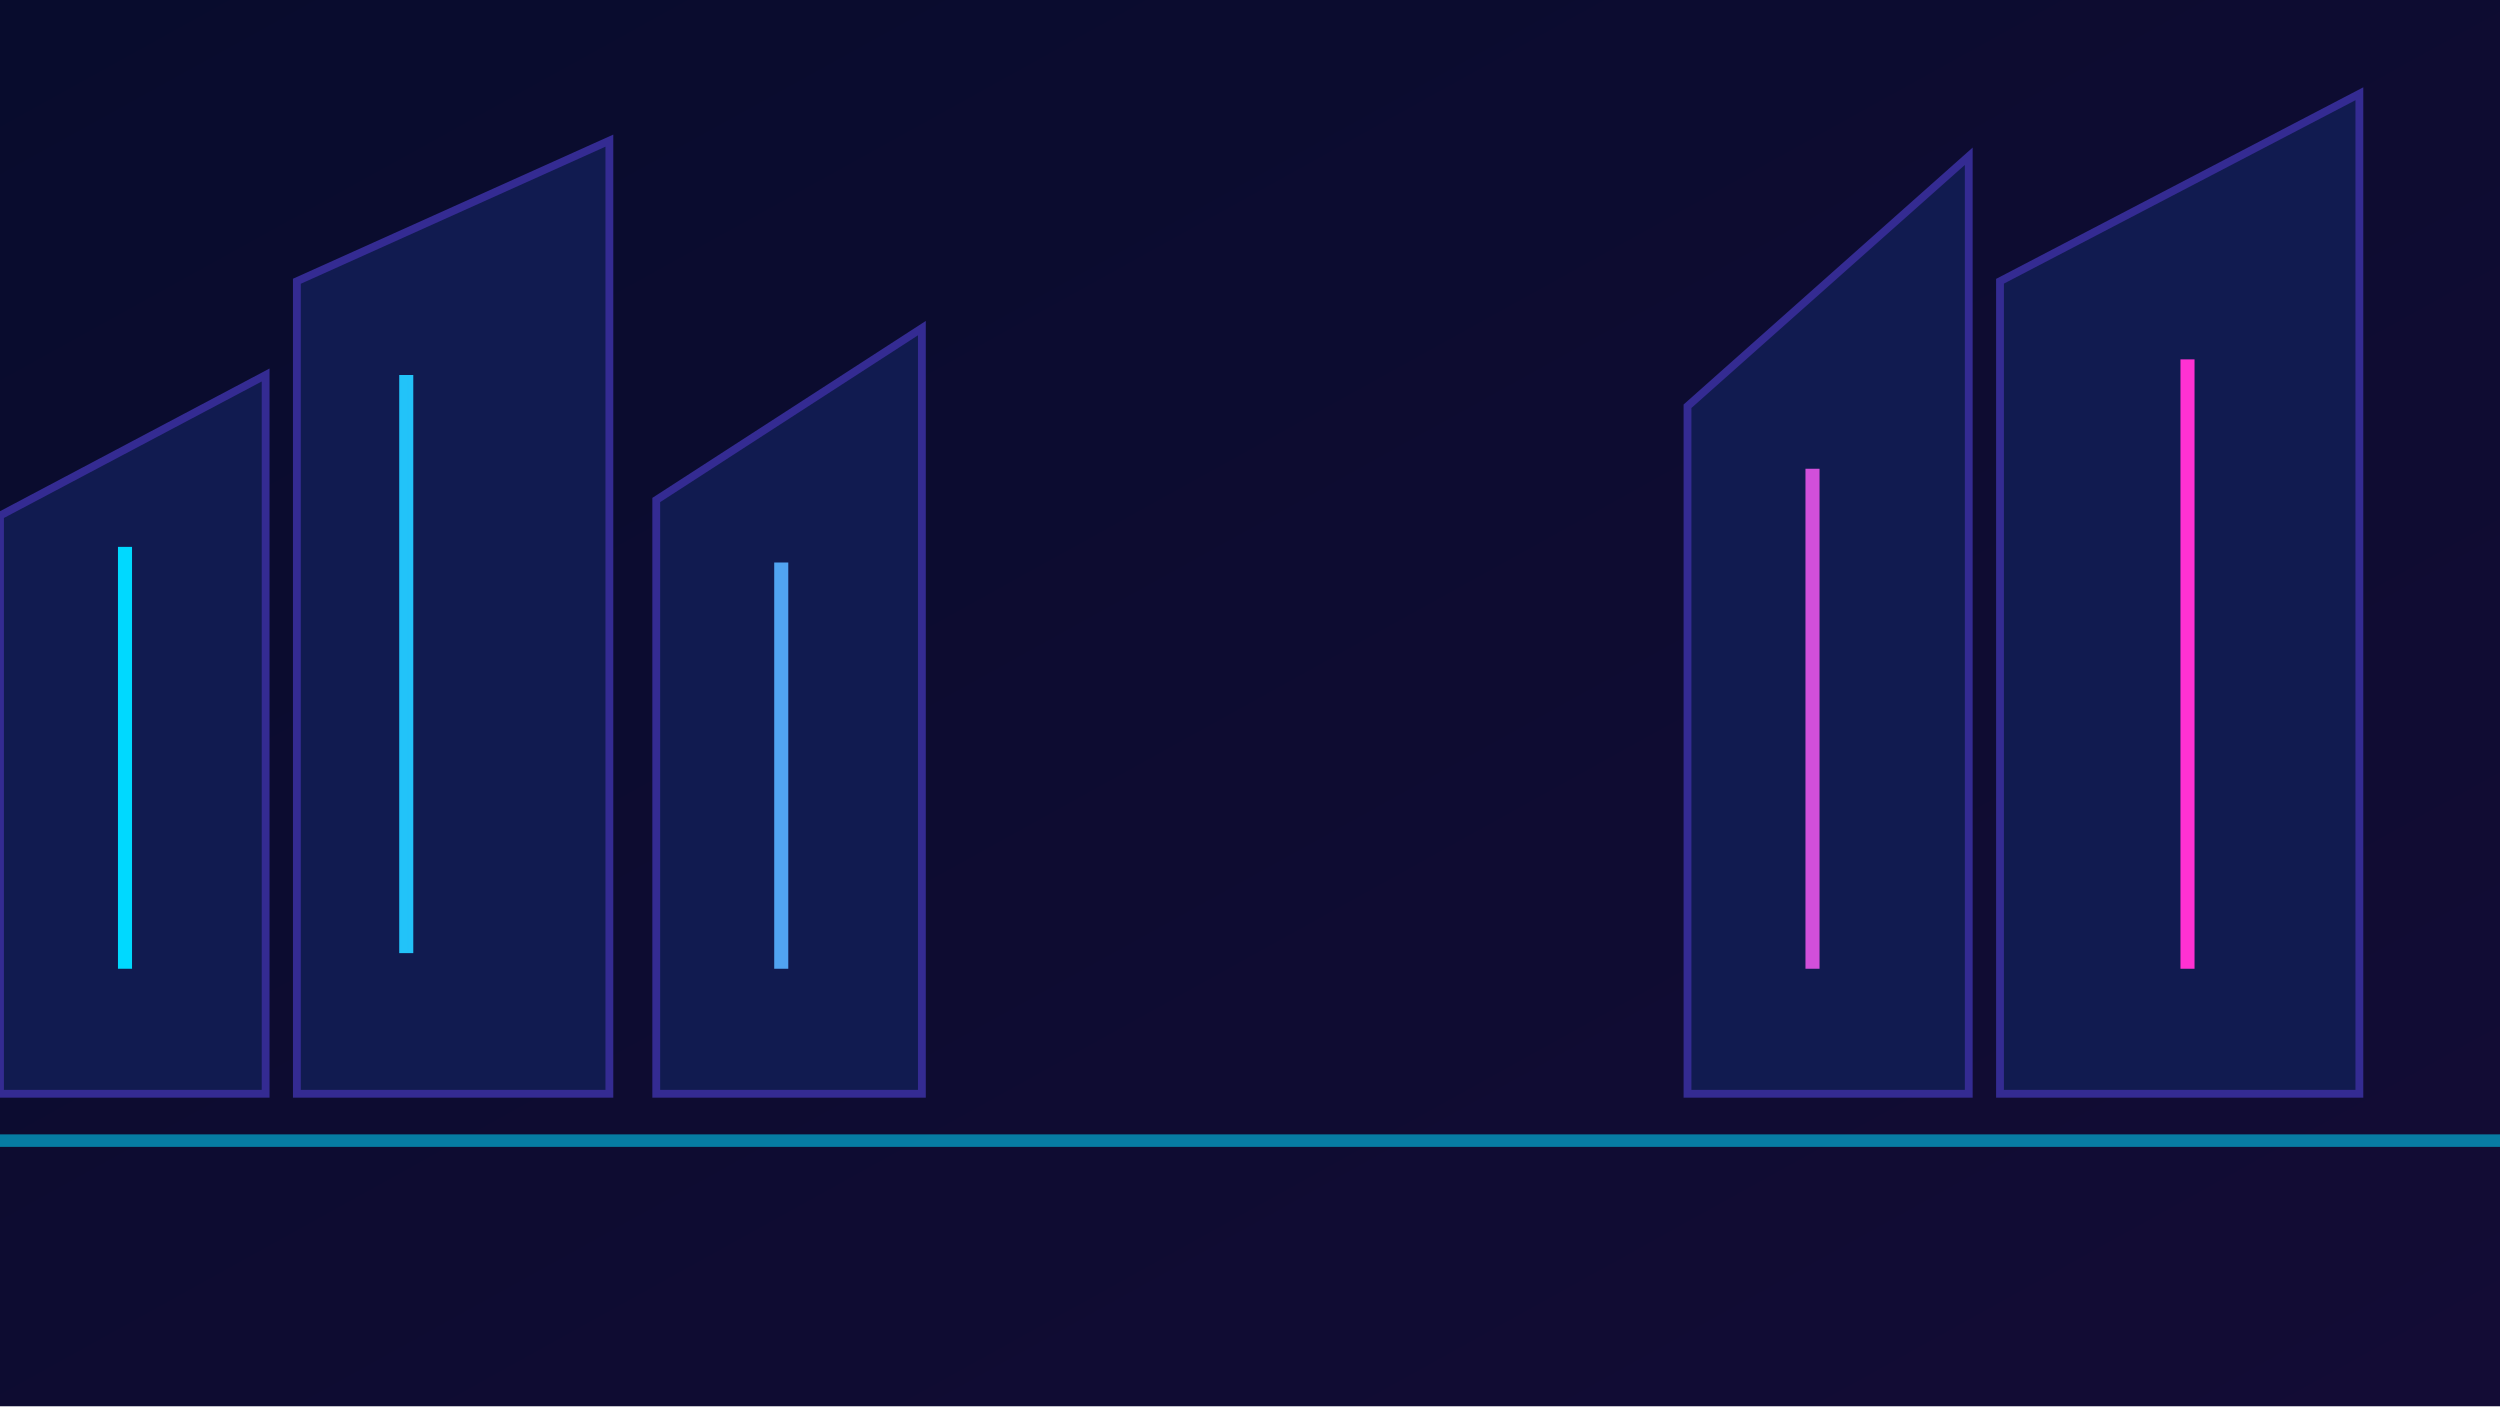
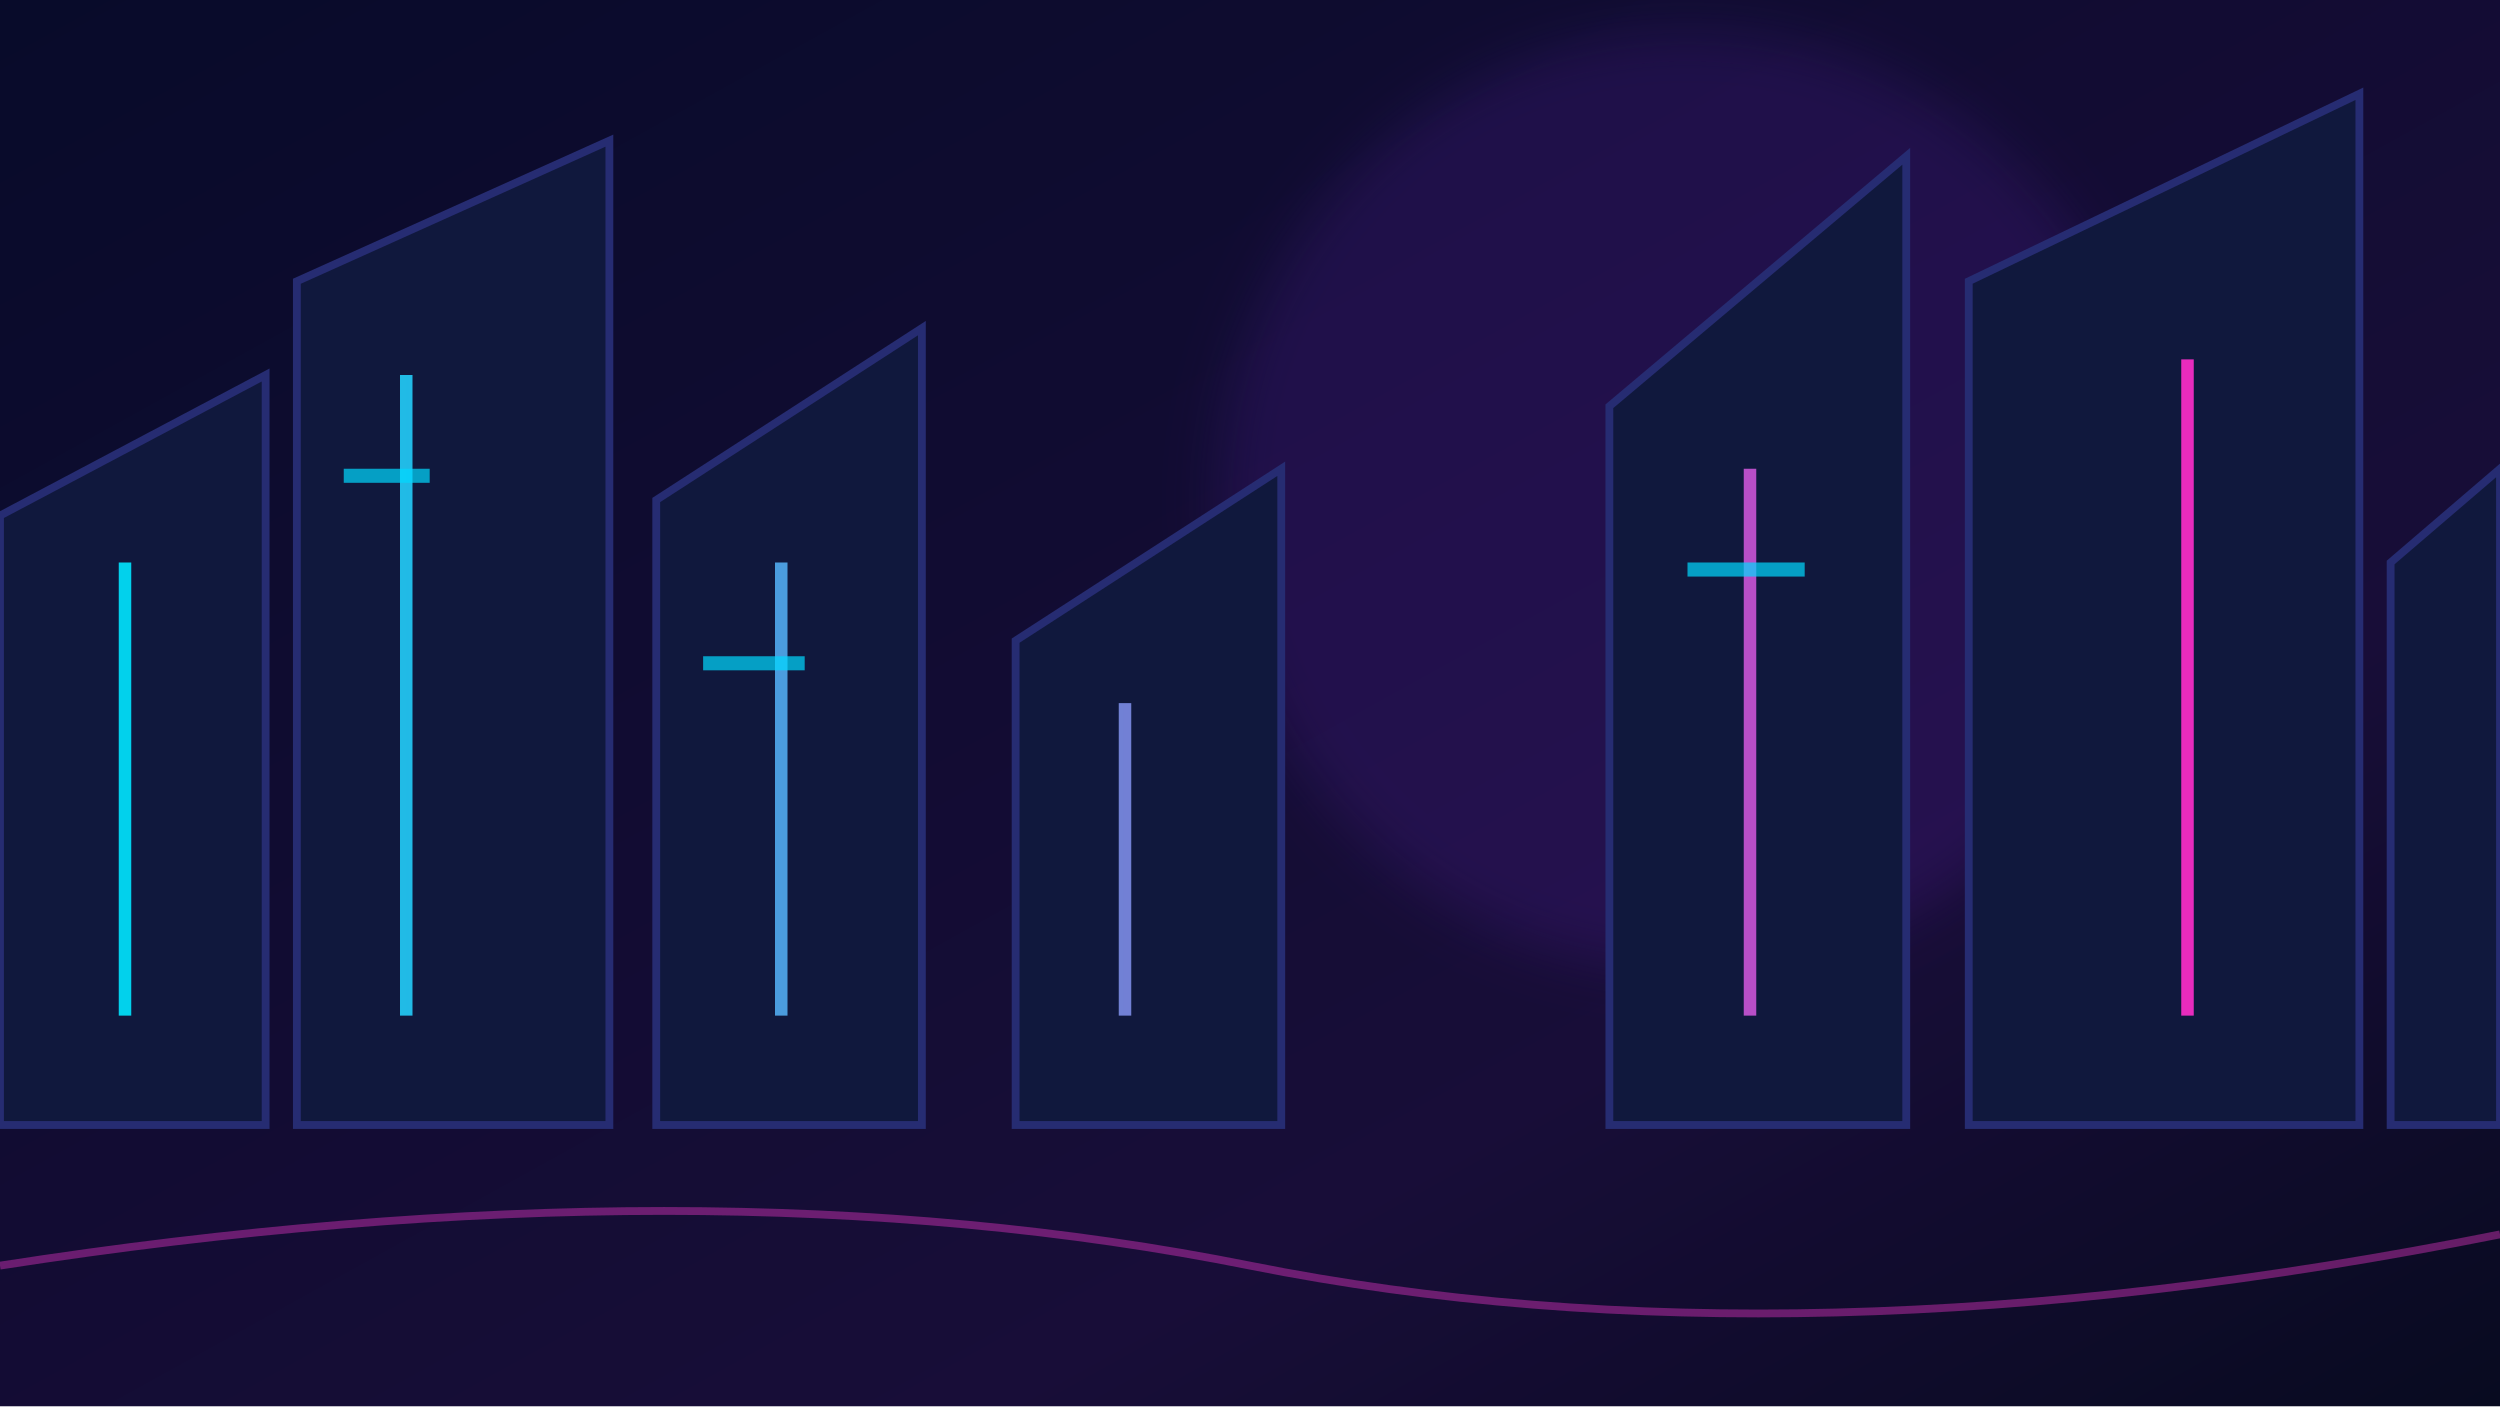
<svg xmlns="http://www.w3.org/2000/svg" viewBox="0 0 1600 900" preserveAspectRatio="xMidYMid slice">
  <defs>
-     <linearGradient id="s" y2="1">
-       <stop stop-color="#080c2d" />
-       <stop offset="1" stop-color="#130c35" />
+     <linearGradient id="sky" y2="1">
+       <stop stop-color="#080b2a" />
+       <stop offset=".7" stop-color="#180d38" />
+       <stop offset="1" stop-color="#080b20" />
    </linearGradient>
-     <linearGradient id="n">
-       <stop stop-color="#00d9ff" />
-       <stop offset="1" stop-color="#ff31d2" />
+     <linearGradient id="neon">
+       <stop stop-color="#00e5ff" />
+       <stop offset="1" stop-color="#ff2ecb" />
    </linearGradient>
+     <filter id="glow">
+       <feGaussianBlur stdDeviation="18" />
+     </filter>
  </defs>
-   <rect width="1600" height="900" fill="url(#s)" />
-   <g fill="#111b50" stroke="#342b92" stroke-width="5">
-     <path d="M0 700V330L170 240V700Z" />
-     <path d="M190 700V180L390 90V700Z" />
-     <path d="M420 700V320L590 210V700Z" />
-     <path d="M1080 700V260L1260 100V700Z" />
-     <path d="M1280 700V180L1510 60V700Z" />
+   <rect width="1600" height="900" fill="url(#sky)" />
+   <circle cx="1080" cy="320" r="300" fill="#6523b9" opacity=".18" filter="url(#glow)" />
+   <g fill="#10183d" stroke="#262c72" stroke-width="5">
+     <path d="M0 720V330L170 240V720Z" />
+     <path d="M190 720V180L390 90V720Z" />
+     <path d="M420 720V320L590 210V720Z" />
+     <path d="M650 720V410L820 300V720Z" />
+     <path d="M1030 720V260L1220 100V720Z" />
+     <path d="M1260 720V180L1510 60V720Z" />
+     <path d="M1530 720V360L1600 300V720Z" />
  </g>
-   <g stroke="url(#n)" stroke-width="9">
-     <path d="M80 350V620M260 240V610M500 360V620M1160 300V620M1400 230V620" />
+   <g fill="none" stroke="url(#neon)" stroke-width="8" opacity=".9">
+     <path d="M80 360V650M260 240V650M500 360V650M720 450V650M1120 300V650M1400 230V650" />
+     <path d="M0 740H1600" stroke-width="5" />
  </g>
-   <path d="M0 730H1600" stroke="#00d9ff" stroke-width="8" opacity=".55" />
+   <g fill="#00d9ff" opacity=".7">
+     <rect x="220" y="300" width="55" height="9" />
+     <rect x="450" y="420" width="65" height="9" />
+     <rect x="1080" y="360" width="75" height="9" />
+   </g>
+   <path d="M0 810Q450 740 800 810T1600 790" fill="none" stroke="#ed37cb" stroke-opacity=".4" stroke-width="5" />
</svg>
